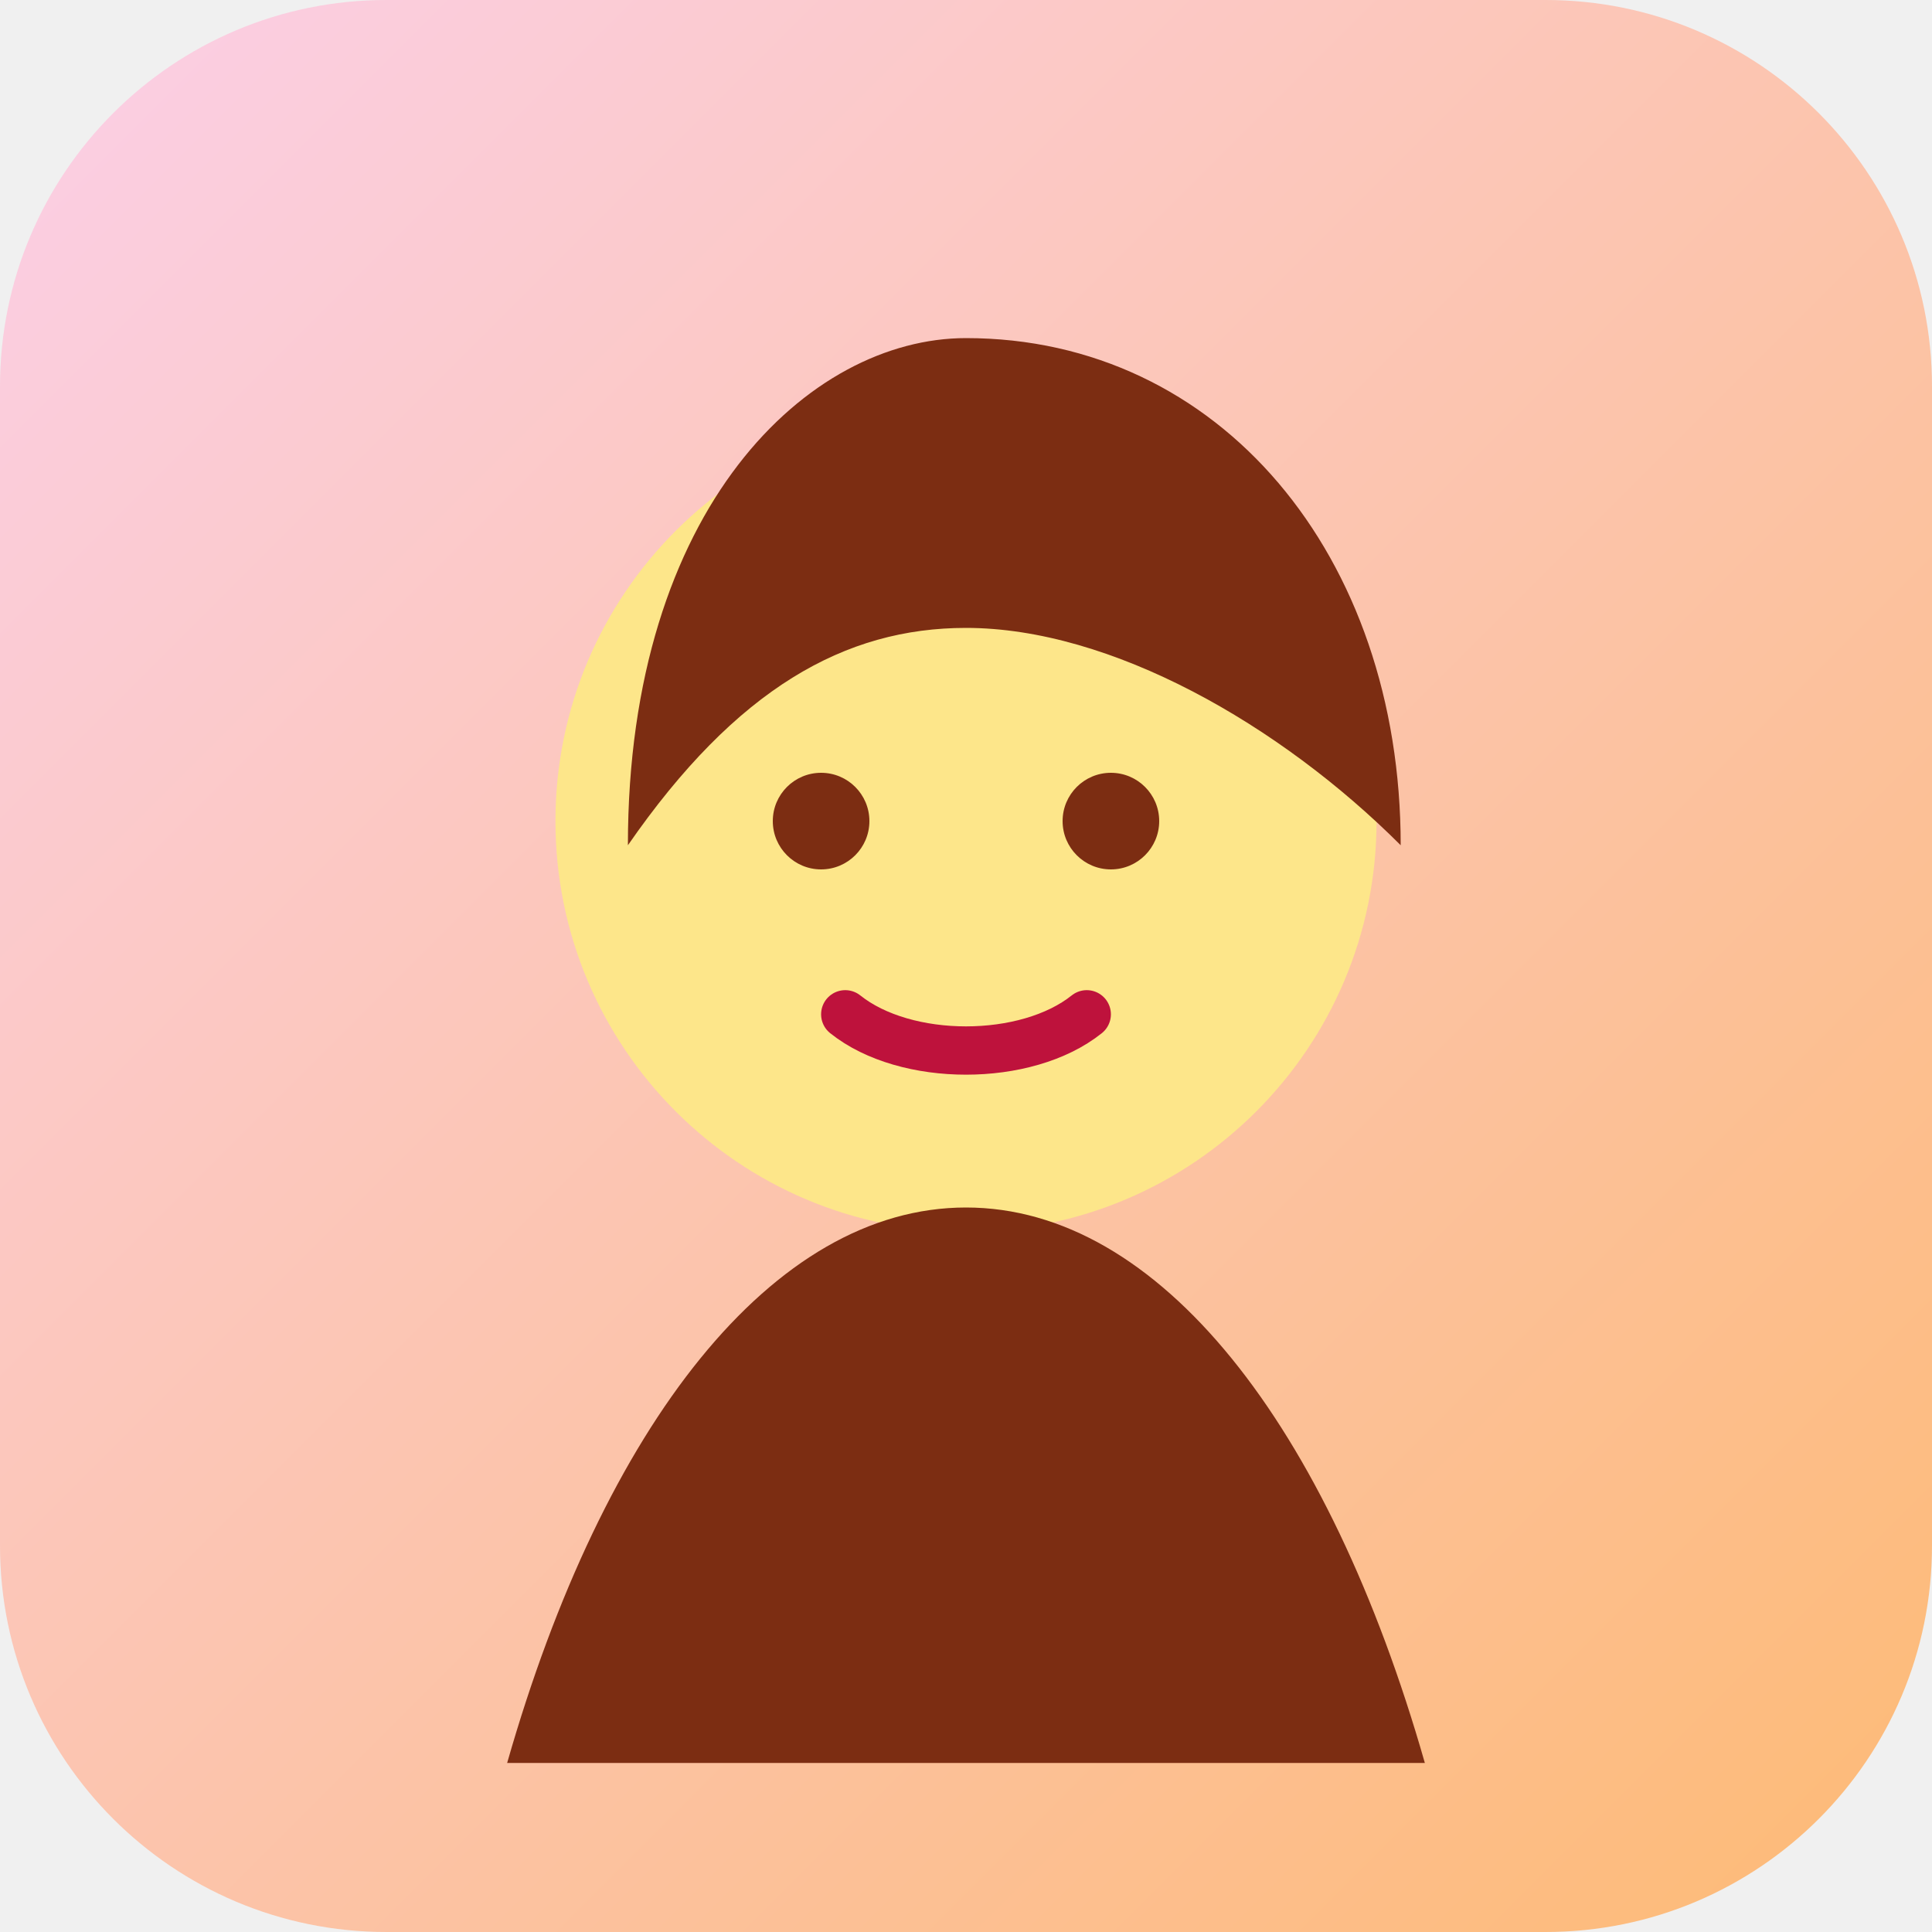
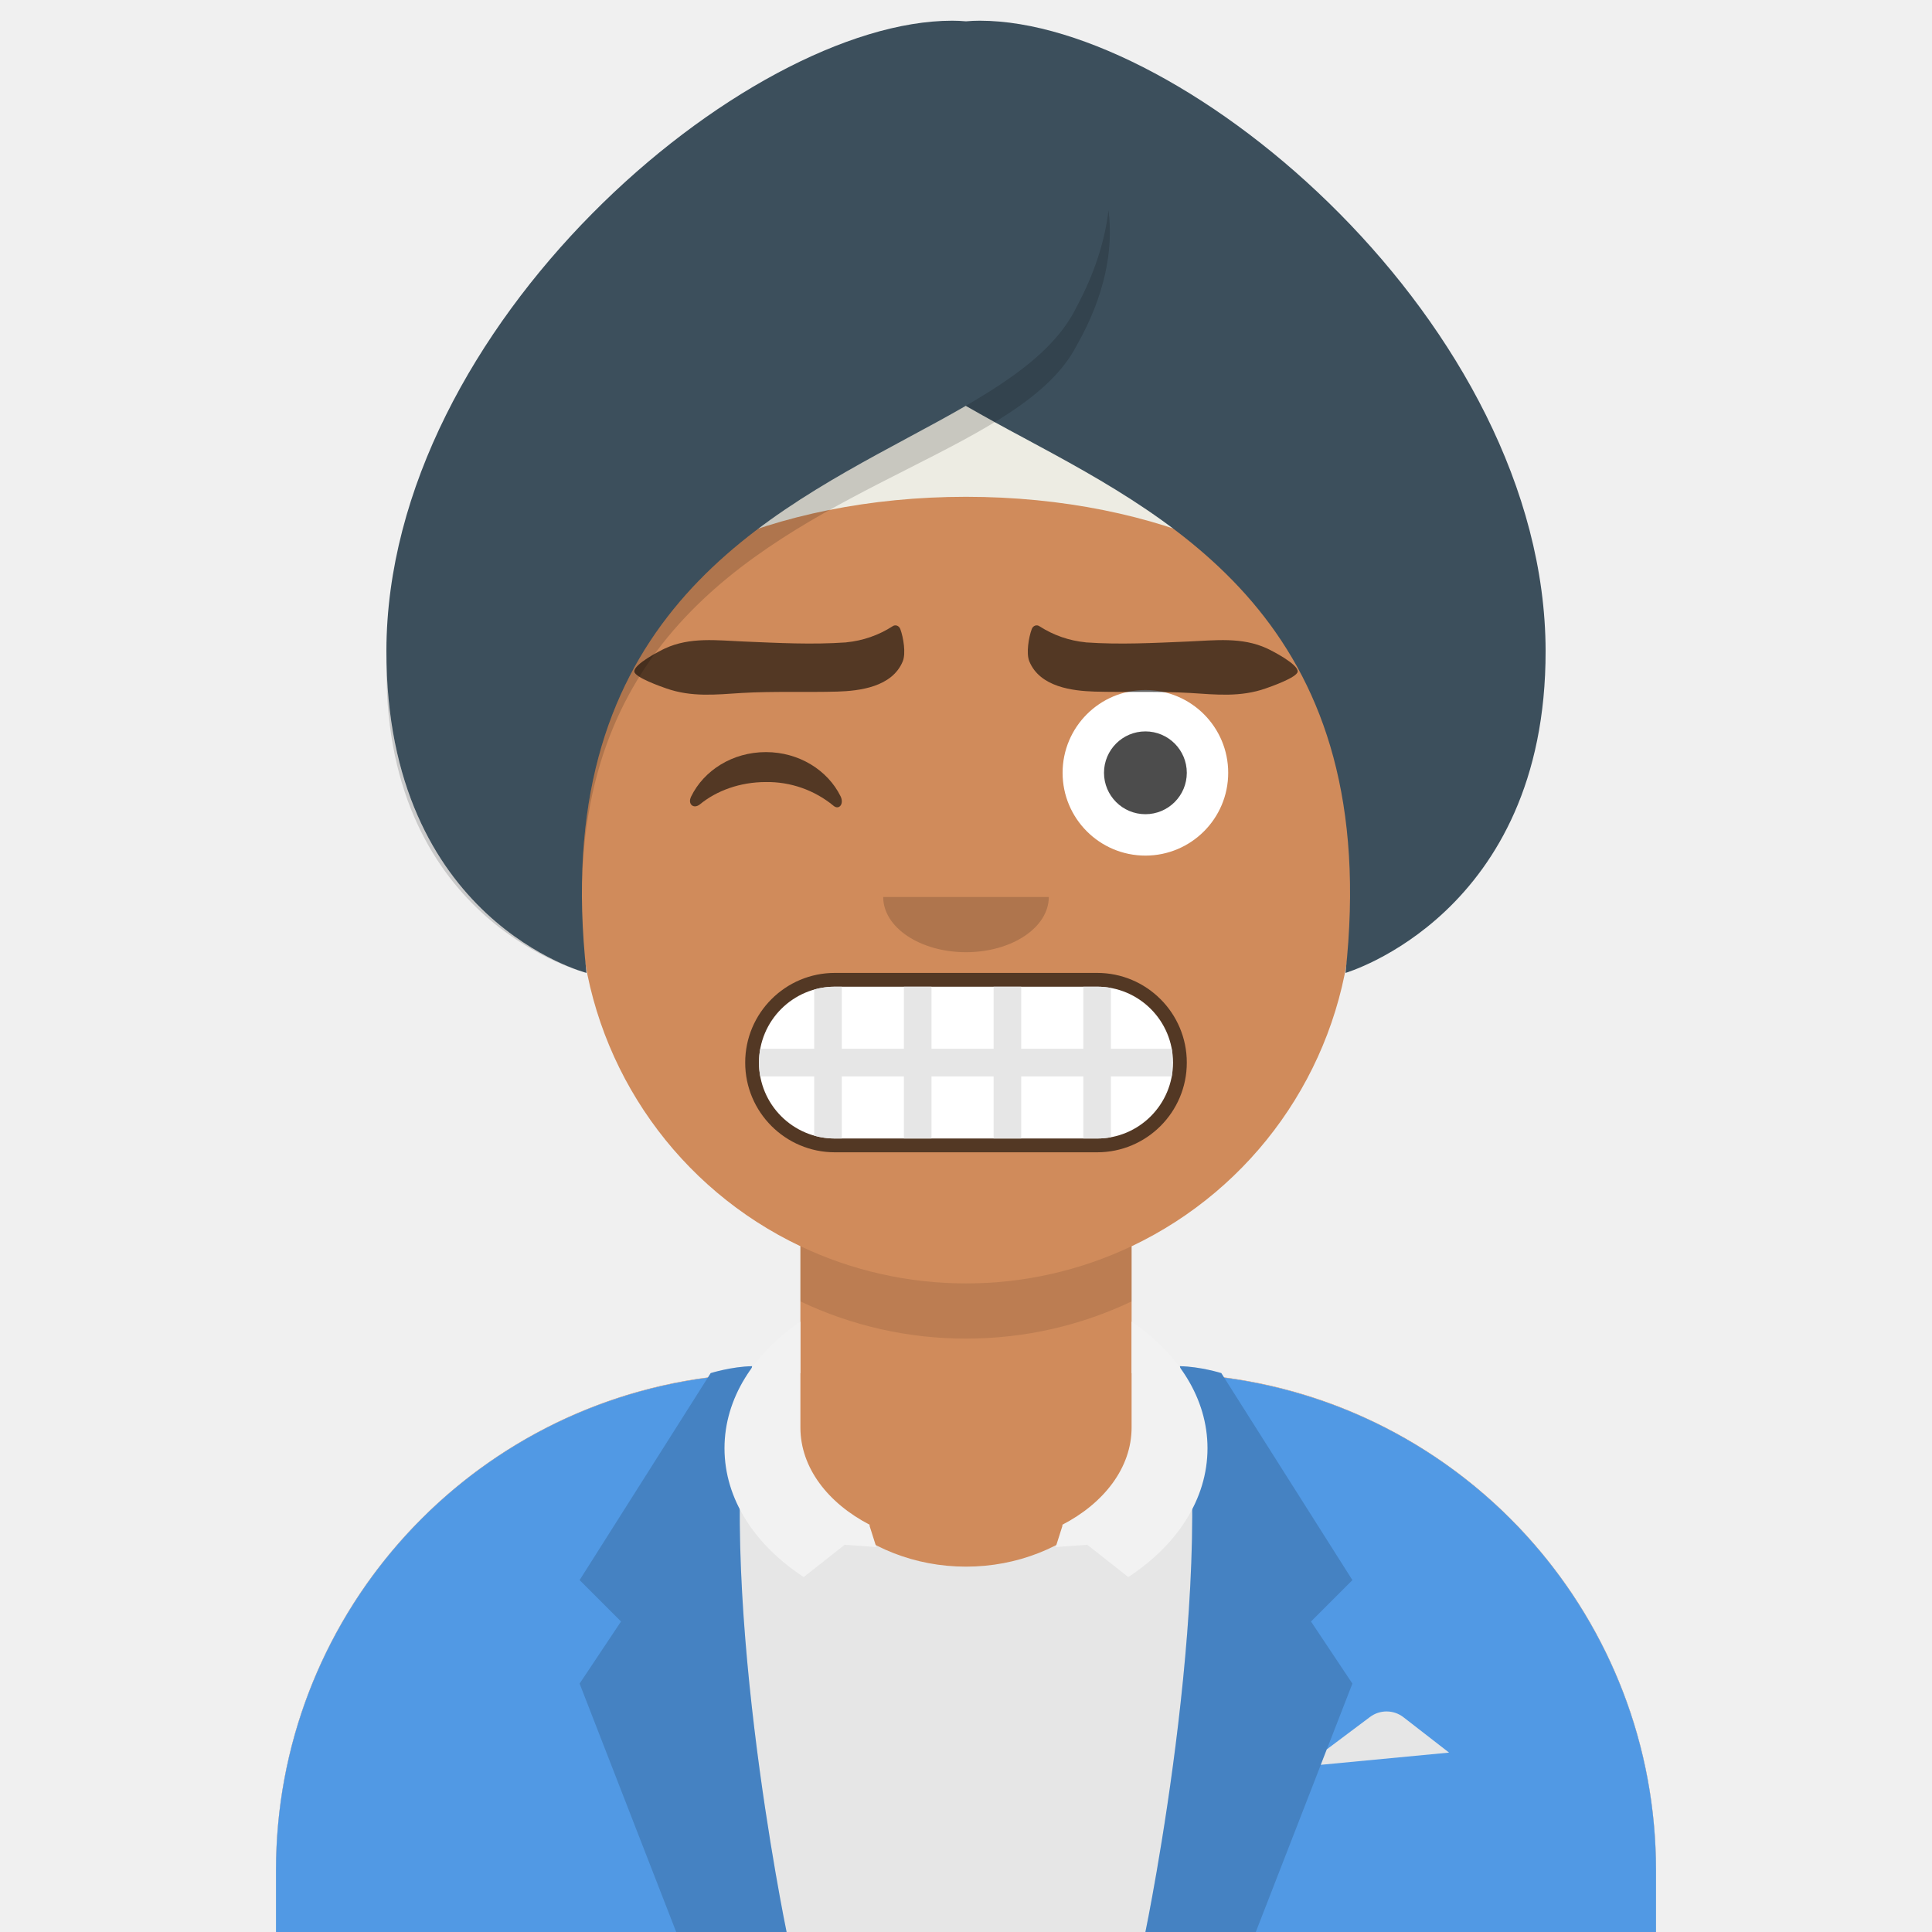
- <svg xmlns="http://www.w3.org/2000/svg" viewBox="0 0 160 160">
-   <defs>
-     <linearGradient id="aneka-bg" x1="0" y1="0" x2="1" y2="1">
-       <stop offset="0%" stop-color="#fbcfe8" />
-       <stop offset="100%" stop-color="#fdba74" />
-     </linearGradient>
-   </defs>
-   <rect width="160" height="160" rx="32" fill="url(#aneka-bg)" />
-   <circle cx="80" cy="68" r="34" fill="#fde68a" />
-   <path d="M42 146c8-28 22-46 38-46s30 18 38 46" fill="#7c2d12" />
-   <path d="M52 70c0-28 15-42 28-42 21 0 36 18 36 42-10-10-24-18-36-18-10 0-19 5-28 18Z" fill="#7c2d12" />
-   <circle cx="68" cy="68" r="4" fill="#7c2d12" />
-   <circle cx="92" cy="68" r="4" fill="#7c2d12" />
-   <path d="M70 84c5 4 15 4 20 0" stroke="#be123c" stroke-width="4" stroke-linecap="round" fill="none" />
+ <svg xmlns="http://www.w3.org/2000/svg" viewBox="0 0 280 280" fill="none" shape-rendering="auto">
+   <mask id="viewboxMask">
+     <rect width="280" height="280" rx="0" ry="0" x="0" y="0" fill="#fff" />
+   </mask>
+   <g mask="url(#viewboxMask)">
+     <g transform="translate(8)">
+       <path d="M132 36a56 56 0 0 0-56 56v6.17A12 12 0 0 0 66 110v14a12 12 0 0 0 10.3 11.88 56.04 56.04 0 0 0 31.7 44.73v18.4h-4a72 72 0 0 0-72 72v9h200v-9a72 72 0 0 0-72-72h-4v-18.39a56.04 56.04 0 0 0 31.7-44.73A12 12 0 0 0 198 124v-14a12 12 0 0 0-10-11.83V92a56 56 0 0 0-56-56Z" fill="#d08b5b" />
+       <path d="M108 180.61v8a55.79 55.79 0 0 0 24 5.39c8.59 0 16.73-1.93 24-5.39v-8a55.79 55.79 0 0 1-24 5.39 55.79 55.79 0 0 1-24-5.39Z" fill="#000" fill-opacity=".1" />
+       <g transform="translate(0 170)">
+         <path d="M132 57.05c14.91 0 27-11.2 27-25 0-1.01-.06-2.01-.2-3h1.2a72 72 0 0 1 72 72V110H32v-8.95a72 72 0 0 1 72-72h1.2c-.14.99-.2 1.99-.2 3 0 13.8 12.09 25 27 25Z" fill="#E6E6E6" />
+         <path d="M100.78 29.12 101 28c-2.96.05-6 1-6 1l-.42.66A72.01 72.01 0 0 0 32 101.06V110h74s-10.7-51.56-5.24-80.8l.02-.08ZM158 110s11-53 5-82c2.96.05 6 1 6 1l.42.66a72.01 72.01 0 0 1 62.58 71.4V110h-74Z" fill="#5199e4" />
+         <path d="M101 28c-6 29 5 82 5 82H90L76 74l6-9-6-6 19-30s3.04-.95 6-1ZM163 28c6 29-5 82-5 82h16l14-36-6-9 6-6-19-30s-3.04-.95-6-1Z" fill-rule="evenodd" clip-rule="evenodd" fill="#000" fill-opacity=".15" />
+         <path d="M108 21.54c-6.77 4.6-11 11.12-11 18.35 0 7.4 4.43 14.05 11.48 18.67l5.94-4.68 4.58.33-1-3.15.08-.06c-6.1-3.15-10.08-8.3-10.08-14.12V21.54ZM156 36.88c0 5.82-3.98 10.97-10.08 14.12l.08.06-1 3.15 4.58-.33 5.94 4.68C162.57 53.94 167 47.29 167 39.89c0-7.23-4.23-13.75-11-18.35v15.34Z" fill="#F2F2F2" />
+         <path d="m183.42 85.77.87-2.24 6.27-4.7a4 4 0 0 1 4.85.05l6.6 5.12-18.59 1.77Z" fill="#E6E6E6" />
+       </g>
+       <g transform="translate(78 134)">
+         <rect x="22" y="7" width="64" height="26" rx="13" fill="#000" fill-opacity=".6" />
+         <rect x="24" y="9" width="60" height="22" rx="11" fill="#fff" />
+         <path d="M24.18 18H32V9.41A11 11 0 0 1 35 9h1v9h9V9h4v9h9V9h4v9h9V9h2c.68 0 1.35.06 2 .18V18h8.82l.05.28v3.44l-.05.28H75v8.82c-.65.12-1.32.18-2 .18h-2v-9h-9v9h-4v-9h-9v9h-4v-9h-9v9h-1a11 11 0 0 1-3-.41V22h-7.82a11.06 11.06 0 0 1 0-4Z" fill="#E6E6E6" />
+       </g>
+       <g transform="translate(104 122)">
+         <path fill-rule="evenodd" clip-rule="evenodd" d="M16 8c0 4.42 5.37 8 12 8s12-3.58 12-8" fill="#000" fill-opacity=".16" />
+       </g>
+       <g transform="translate(76 90)">
+         <circle cx="82" cy="22" r="12" fill="#fff" />
+         <circle cx="82" cy="22" r="6" fill="#000" fill-opacity=".7" />
+         <path fill-rule="evenodd" clip-rule="evenodd" d="M16.16 25.45c1.85-3.8 6-6.45 10.84-6.45 4.81 0 8.96 2.63 10.82 6.4.55 1.13-.24 2.05-1.03 1.37a15.05 15.05 0 0 0-9.8-3.43c-3.73 0-7.12 1.24-9.55 3.23-.9.73-1.82-.01-1.28-1.12Z" fill="#000" fill-opacity=".6" />
+       </g>
+       <g transform="translate(76 82)">
+         <path d="M38.66 11.1c-5 .35-9.92.08-14.92-.13-3.83-.16-7.72-.68-11.37 1.01-.7.32-4.53 2.28-4.44 3.35.07.85 3.93 2.2 4.63 2.44 3.67 1.29 7.18.9 10.95.66 4.64-.27 9.25-.07 13.87-.2 3.12-.1 7.92-.63 9.46-4.4.46-1.14.1-3.42-.36-4.66-.19-.5-.72-.69-1.13-.4a15.04 15.04 0 0 1-6.68 2.32ZM73.34 11.1c5 .35 9.92.08 14.92-.13 3.83-.16 7.72-.68 11.37 1.01.7.32 4.53 2.28 4.44 3.35-.07.85-3.93 2.2-4.63 2.44-3.67 1.29-7.18.9-10.95.66-4.63-.27-9.24-.07-13.86-.2-3.12-.1-7.92-.63-9.46-4.4-.46-1.14-.1-3.42.36-4.66.18-.5.72-.69 1.13-.4a15.04 15.04 0 0 0 6.68 2.32Z" fill-rule="evenodd" clip-rule="evenodd" fill="#000" fill-opacity=".6" />
+       </g>
+       <g transform="translate(-1)">
+         <path d="M190.47 97.5c1-2.4 1.53-4.92 1.53-7.5 0-18.23-26.41-33-59-33-32.58 0-59 14.77-59 33 0 2.58.53 5.1 1.53 7.5C81.6 82.89 105.03 72 133 72s51.4 10.89 57.47 25.5Z" fill="#EDECE3" />
+         <path d="M49 94.32C48.93 133.5 78 141 78 141c-5.44-49.55 23.54-65.15 46.53-77.53 2.94-1.58 5.78-3.11 8.44-4.65a309.5 309.5 0 0 0 8.48 4.68C164.43 75.87 193.42 91.48 188 141c0 0 29.07-8.46 29-46.68C216.92 47.15 164.85 3 135 3c-.67 0-1.34.03-2 .09-.67-.06-1.33-.09-2-.09-29.93 0-81.92 44.15-82 91.32Z" fill="#3c4f5c" />
+         <path d="M49.01 95.9c.7 37.8 29 45.1 29 45.1s-29.07-7.07-29-43.97l.01-1.13ZM77.33 129.68c.15-37.86 26.18-51.05 47.2-61.71 11-5.58 20.64-10.47 24.47-17.83 4.13-7.25 5.39-13.94 4.65-19.67-.5 4.37-1.98 9.1-4.65 14.07-3.83 7.82-13.47 13-24.47 18.93-21.14 11.38-47.35 25.49-47.2 66.21Z" fill="#000" fill-opacity=".16" />
+       </g>
+       <g transform="translate(49 72)" />
+       <g transform="translate(62 42)" />
+     </g>
+   </g>
</svg>
